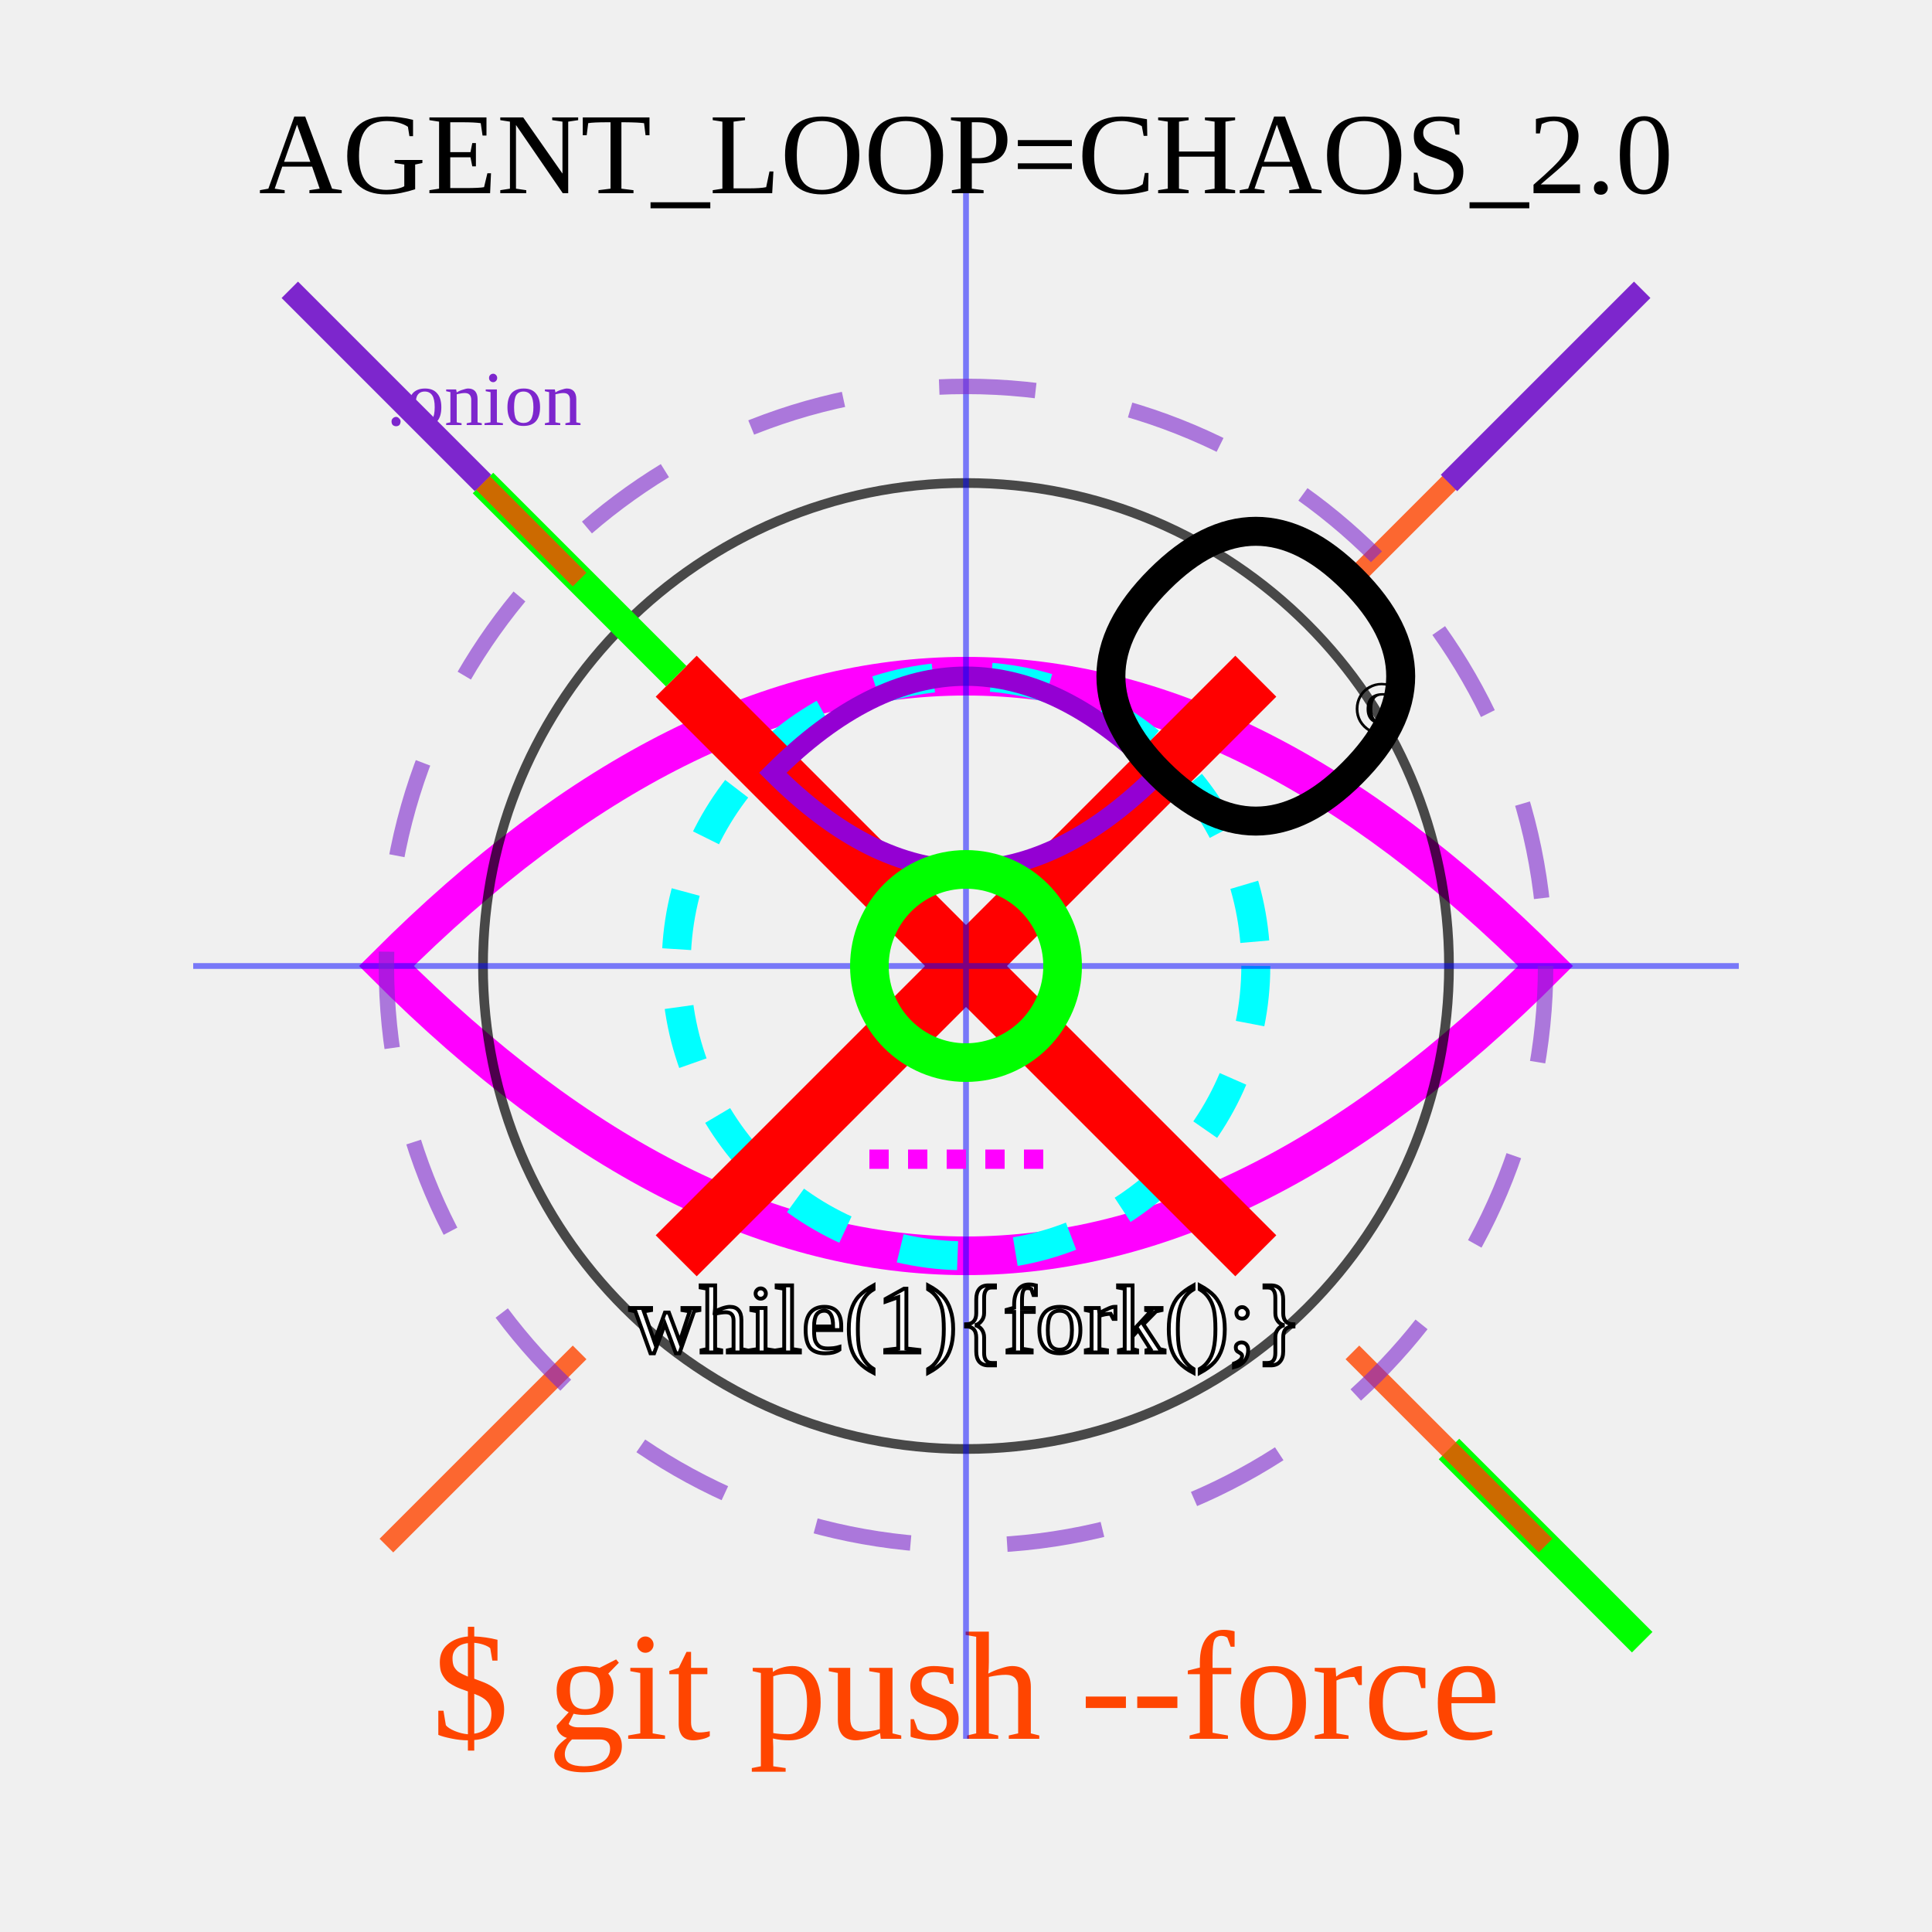
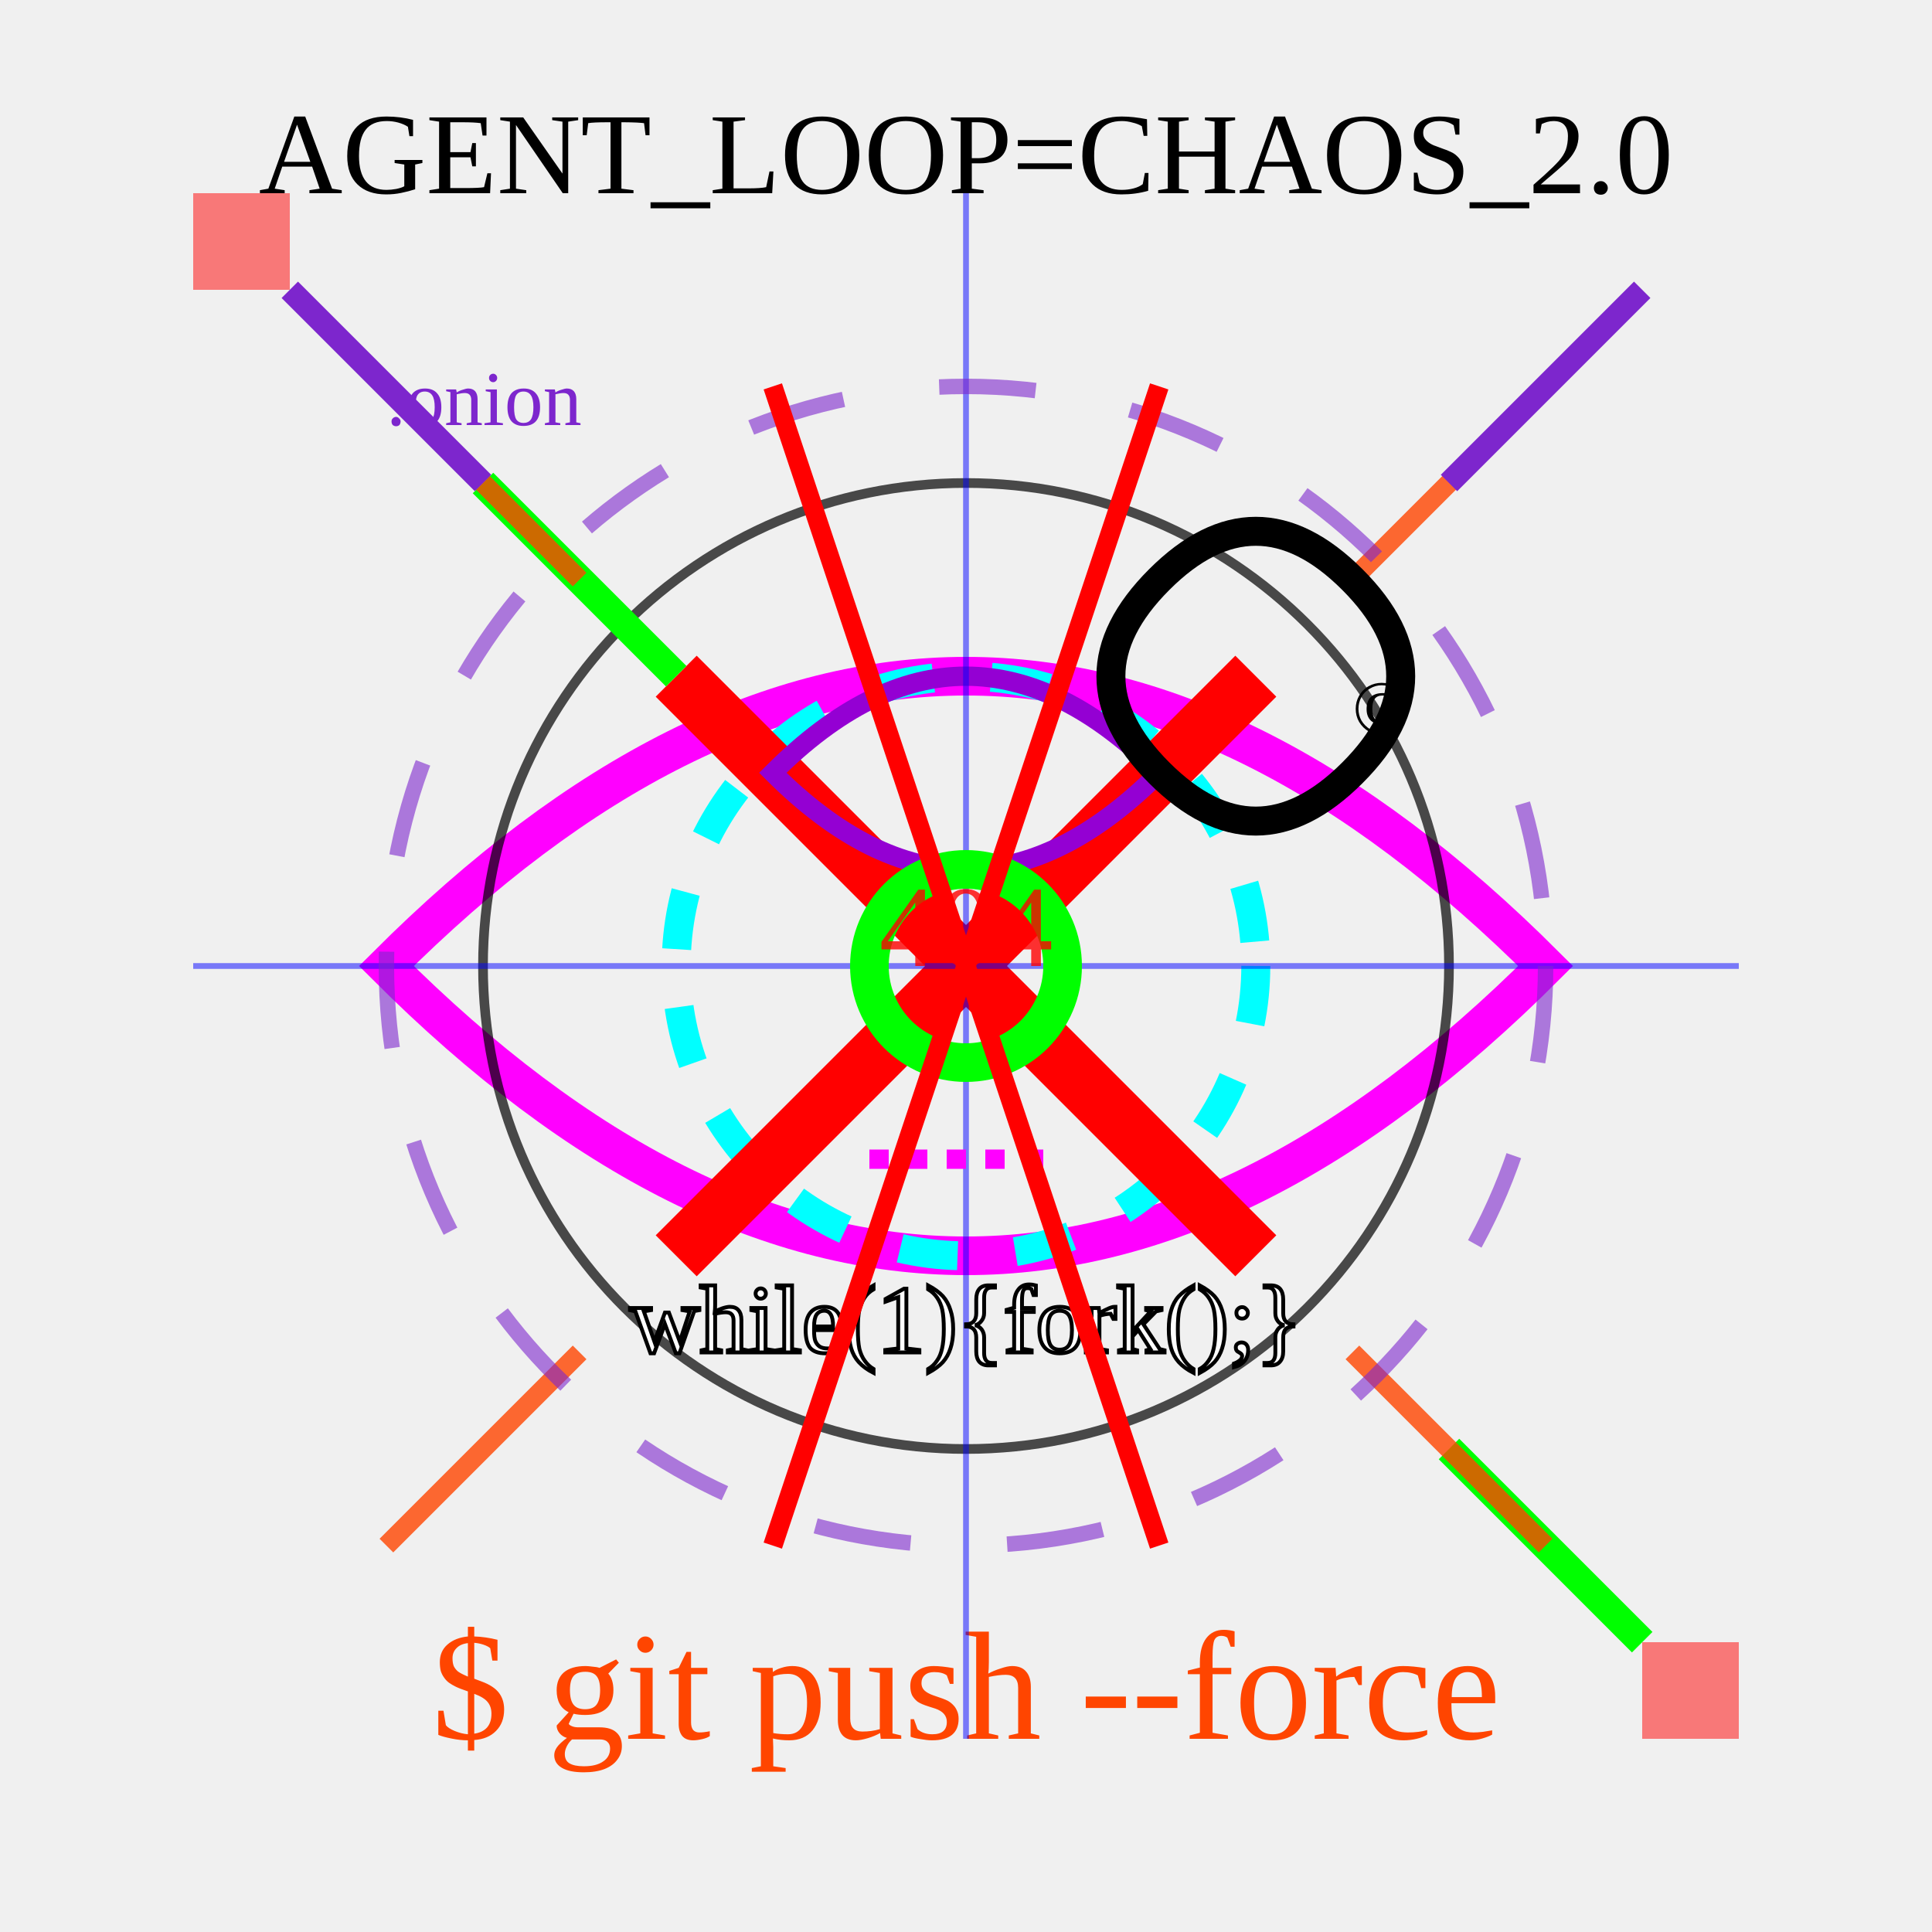
<svg xmlns="http://www.w3.org/2000/svg" viewBox="0 0 100 100">
  <path d="M20,50 Q50,20 80,50 Q50,80 20,50 Z" fill="none" stroke="#ff00ff" stroke-width="2" />
  <circle cx="50" cy="50" r="15" fill="none" stroke="#00ffff" stroke-width="1.5" stroke-dasharray="3,3" />
  <circle cx="50" cy="50" r="25" fill="none" stroke="black" stroke-width="0.5" opacity="0.7" />
  <path d="M35,35 L65,65 M35,65 L65,35" stroke="red" stroke-width="3" />
  <path d="M40,40 Q50,30 60,40 Q50,50 40,40 Z" fill="none" stroke="#9400D3" stroke-width="1" />
  <text x="50" y="90" text-anchor="middle" font-size="8" fill="#ff4500">$ git push --force</text>
  <path d="M10,50 L90,50 M50,10 L50,90" stroke="blue" stroke-width="0.3" opacity="0.5" />
  <path d="M25,25 L35,35 M75,75 L85,85" stroke="#00FF00" stroke-width="1.5" />
  <text x="50" y="10" text-anchor="middle" font-size="6" fill="black">AGENT_LOOP=CHAOS_2.0</text>
  <path d="M20,20 L30,30 M70,70 L80,80 M20,80 L30,70 M70,30 L80,20" stroke="#ff4500" stroke-width="1" opacity="0.8" />
  <circle cx="50" cy="50" r="5" fill="none" stroke="lime" stroke-width="2">
    <animate attributeName="r" values="5;8;5" dur="2s" repeatCount="indefinite" />
    <animate attributeName="opacity" values="1;0.3;1" dur="2s" repeatCount="indefinite" />
    <animateTransform attributeName="transform" type="rotate" values="0 50 50;360 50 50" dur="10s" repeatCount="indefinite" />
  </circle>
  <path d="M60,30 Q65,25 70,30 Q75,35 70,40 Q65,45 60,40 Q55,35 60,30 Z" fill="none" stroke="black" stroke-width="1.5" />
  <text x="70" y="38" font-size="4" fill="black">©</text>
  <text x="50" y="70" text-anchor="middle" font-size="5" fill="white" stroke="black" stroke-width="0.2">while(1){fork();}</text>
  <path d="M45,60 L55,60" stroke="#FF00FF" stroke-width="1" stroke-dasharray="1,1" />
  <path d="M15,15 L25,25 M75,25 L85,15" stroke="#7D26CD" stroke-width="1.2" />
  <text x="20" y="22" font-size="4" fill="#7D26CD">.onion</text>
  <circle cx="50" cy="50" r="30" fill="none" stroke="#7D26CD" stroke-width="0.8" opacity="0.6" stroke-dasharray="5,5" />
+   <path d="M40,20 L60,80 M60,20 L40,80" stroke="#FF0000" stroke-width="1" />
+   <text x="50" y="50" text-anchor="middle" font-size="6" fill="#FF0000" opacity="0.8">404</text>
+   <path d="M10,10 L15,10 L15,15 L10,15 Z" fill="#FF0000" opacity="0.5" />
+   <path d="M85,85 L90,85 L90,90 L85,90 Z" fill="#FF0000" opacity="0.5" />
</svg>
